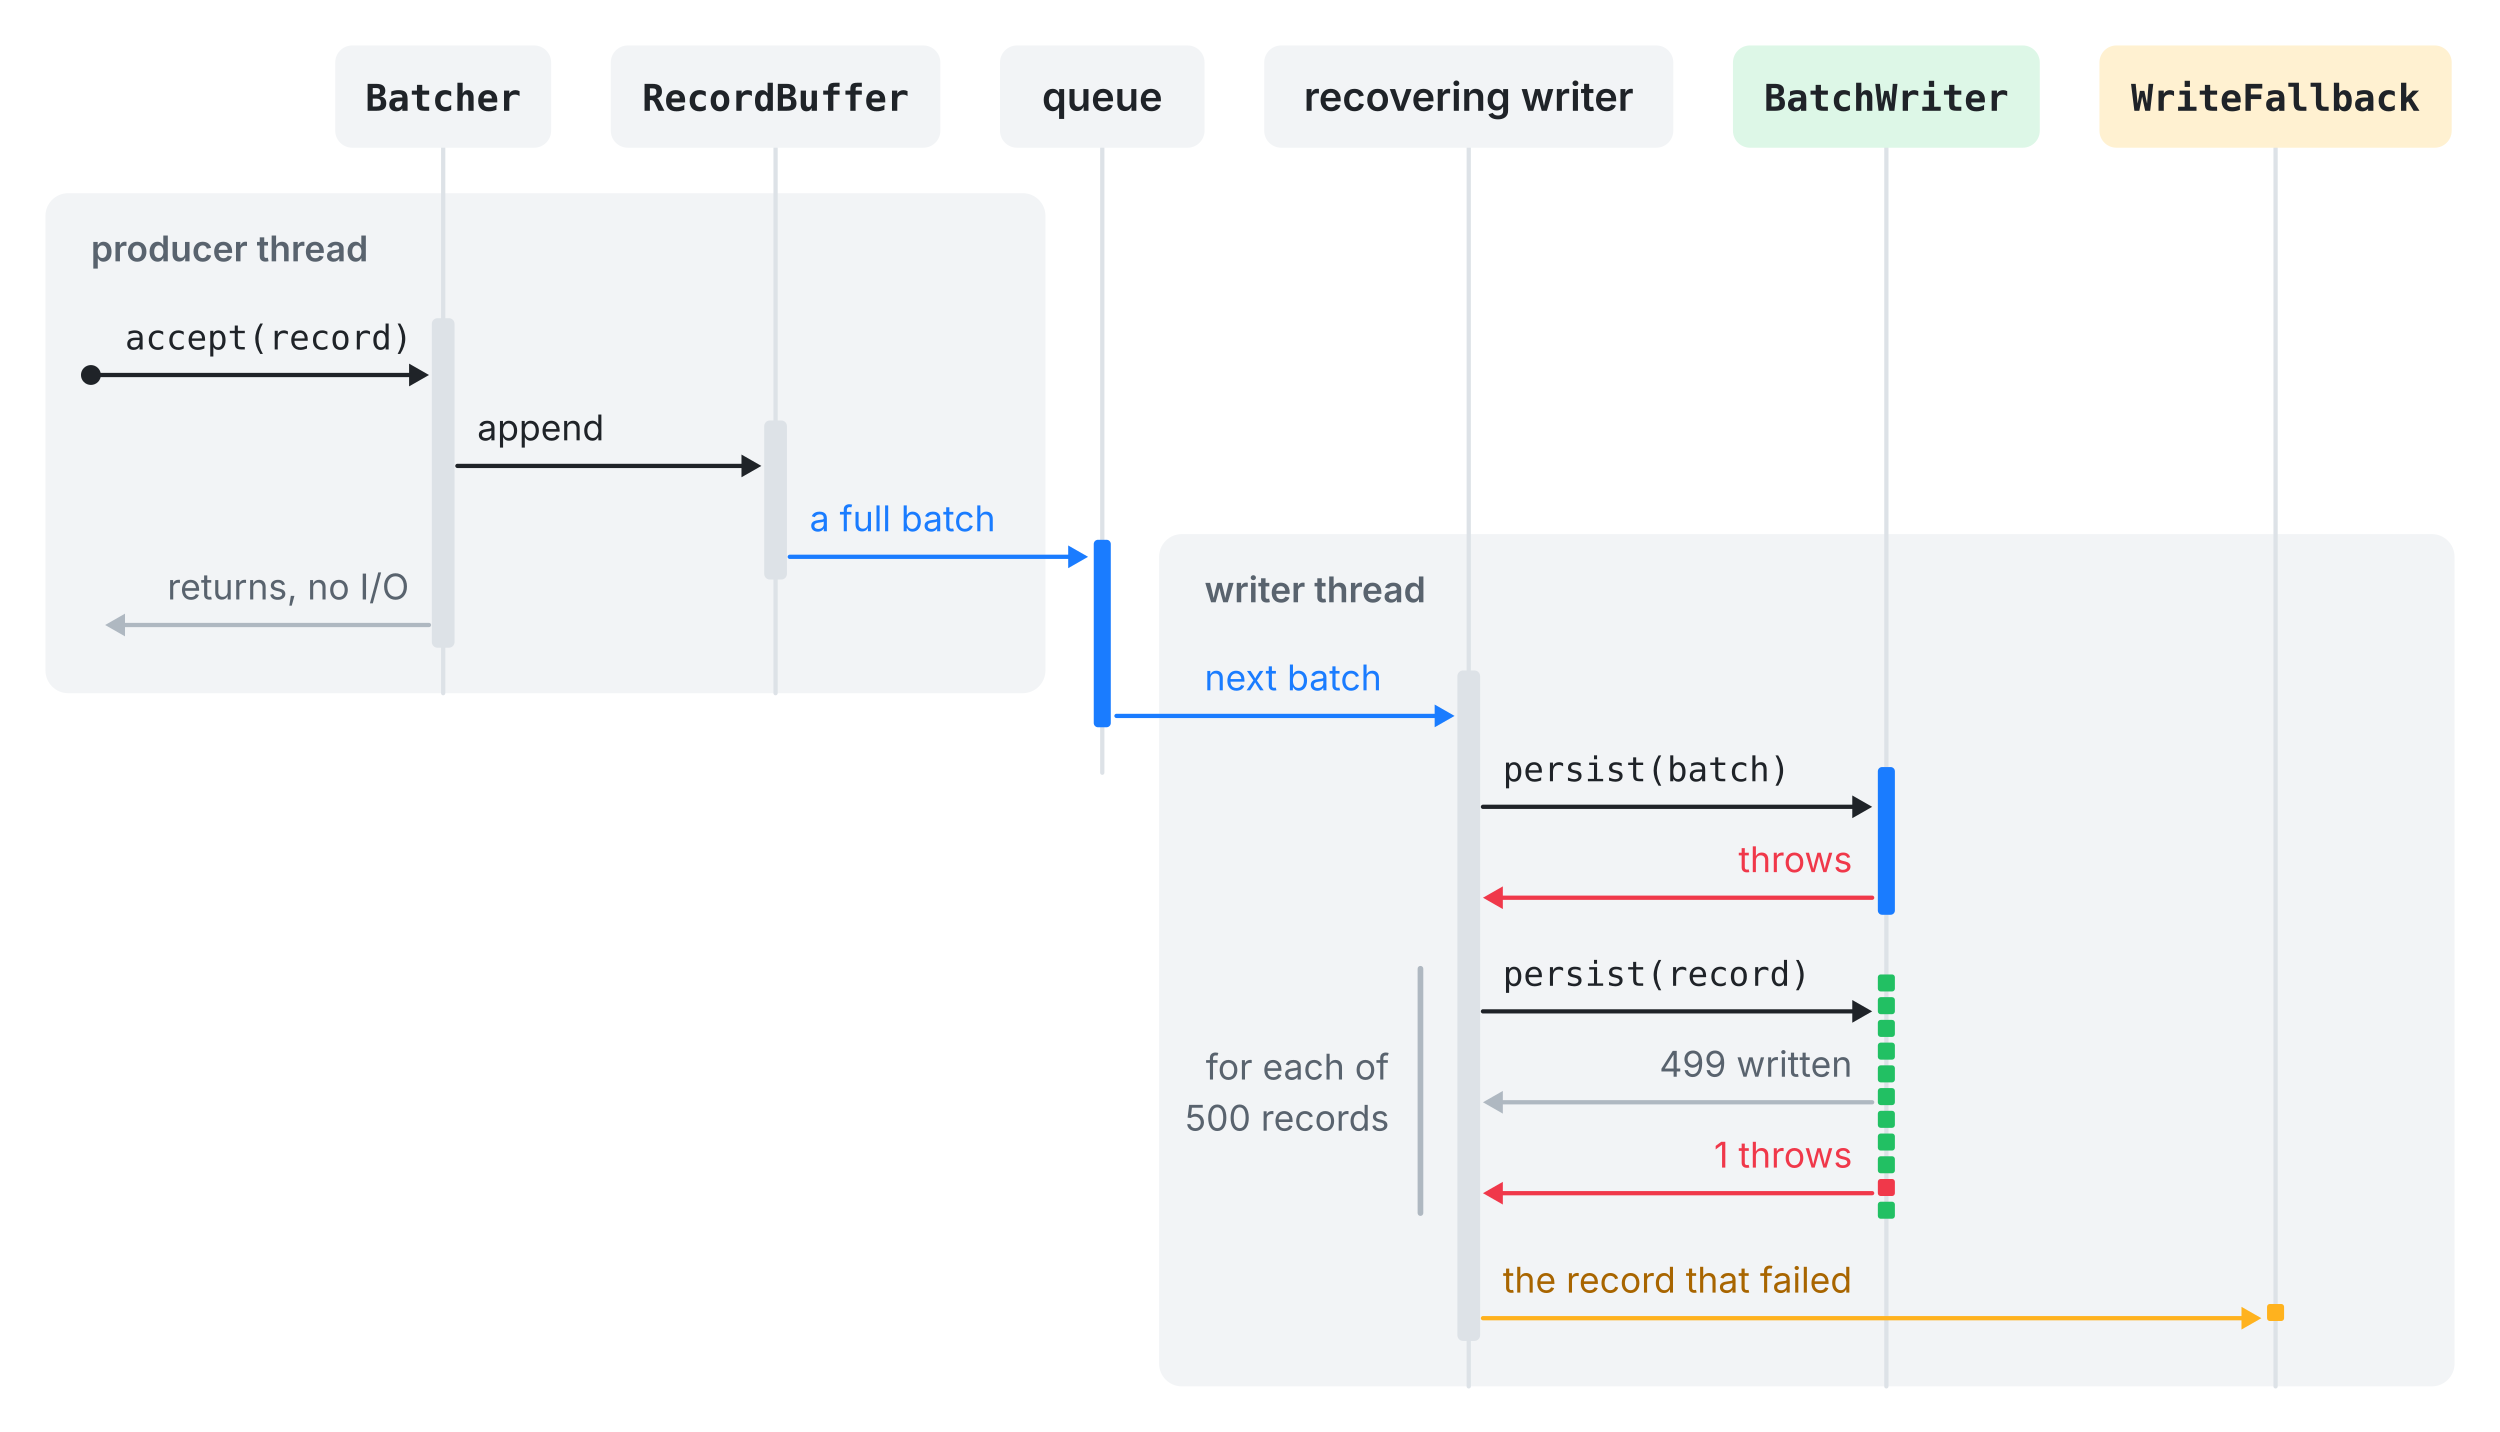
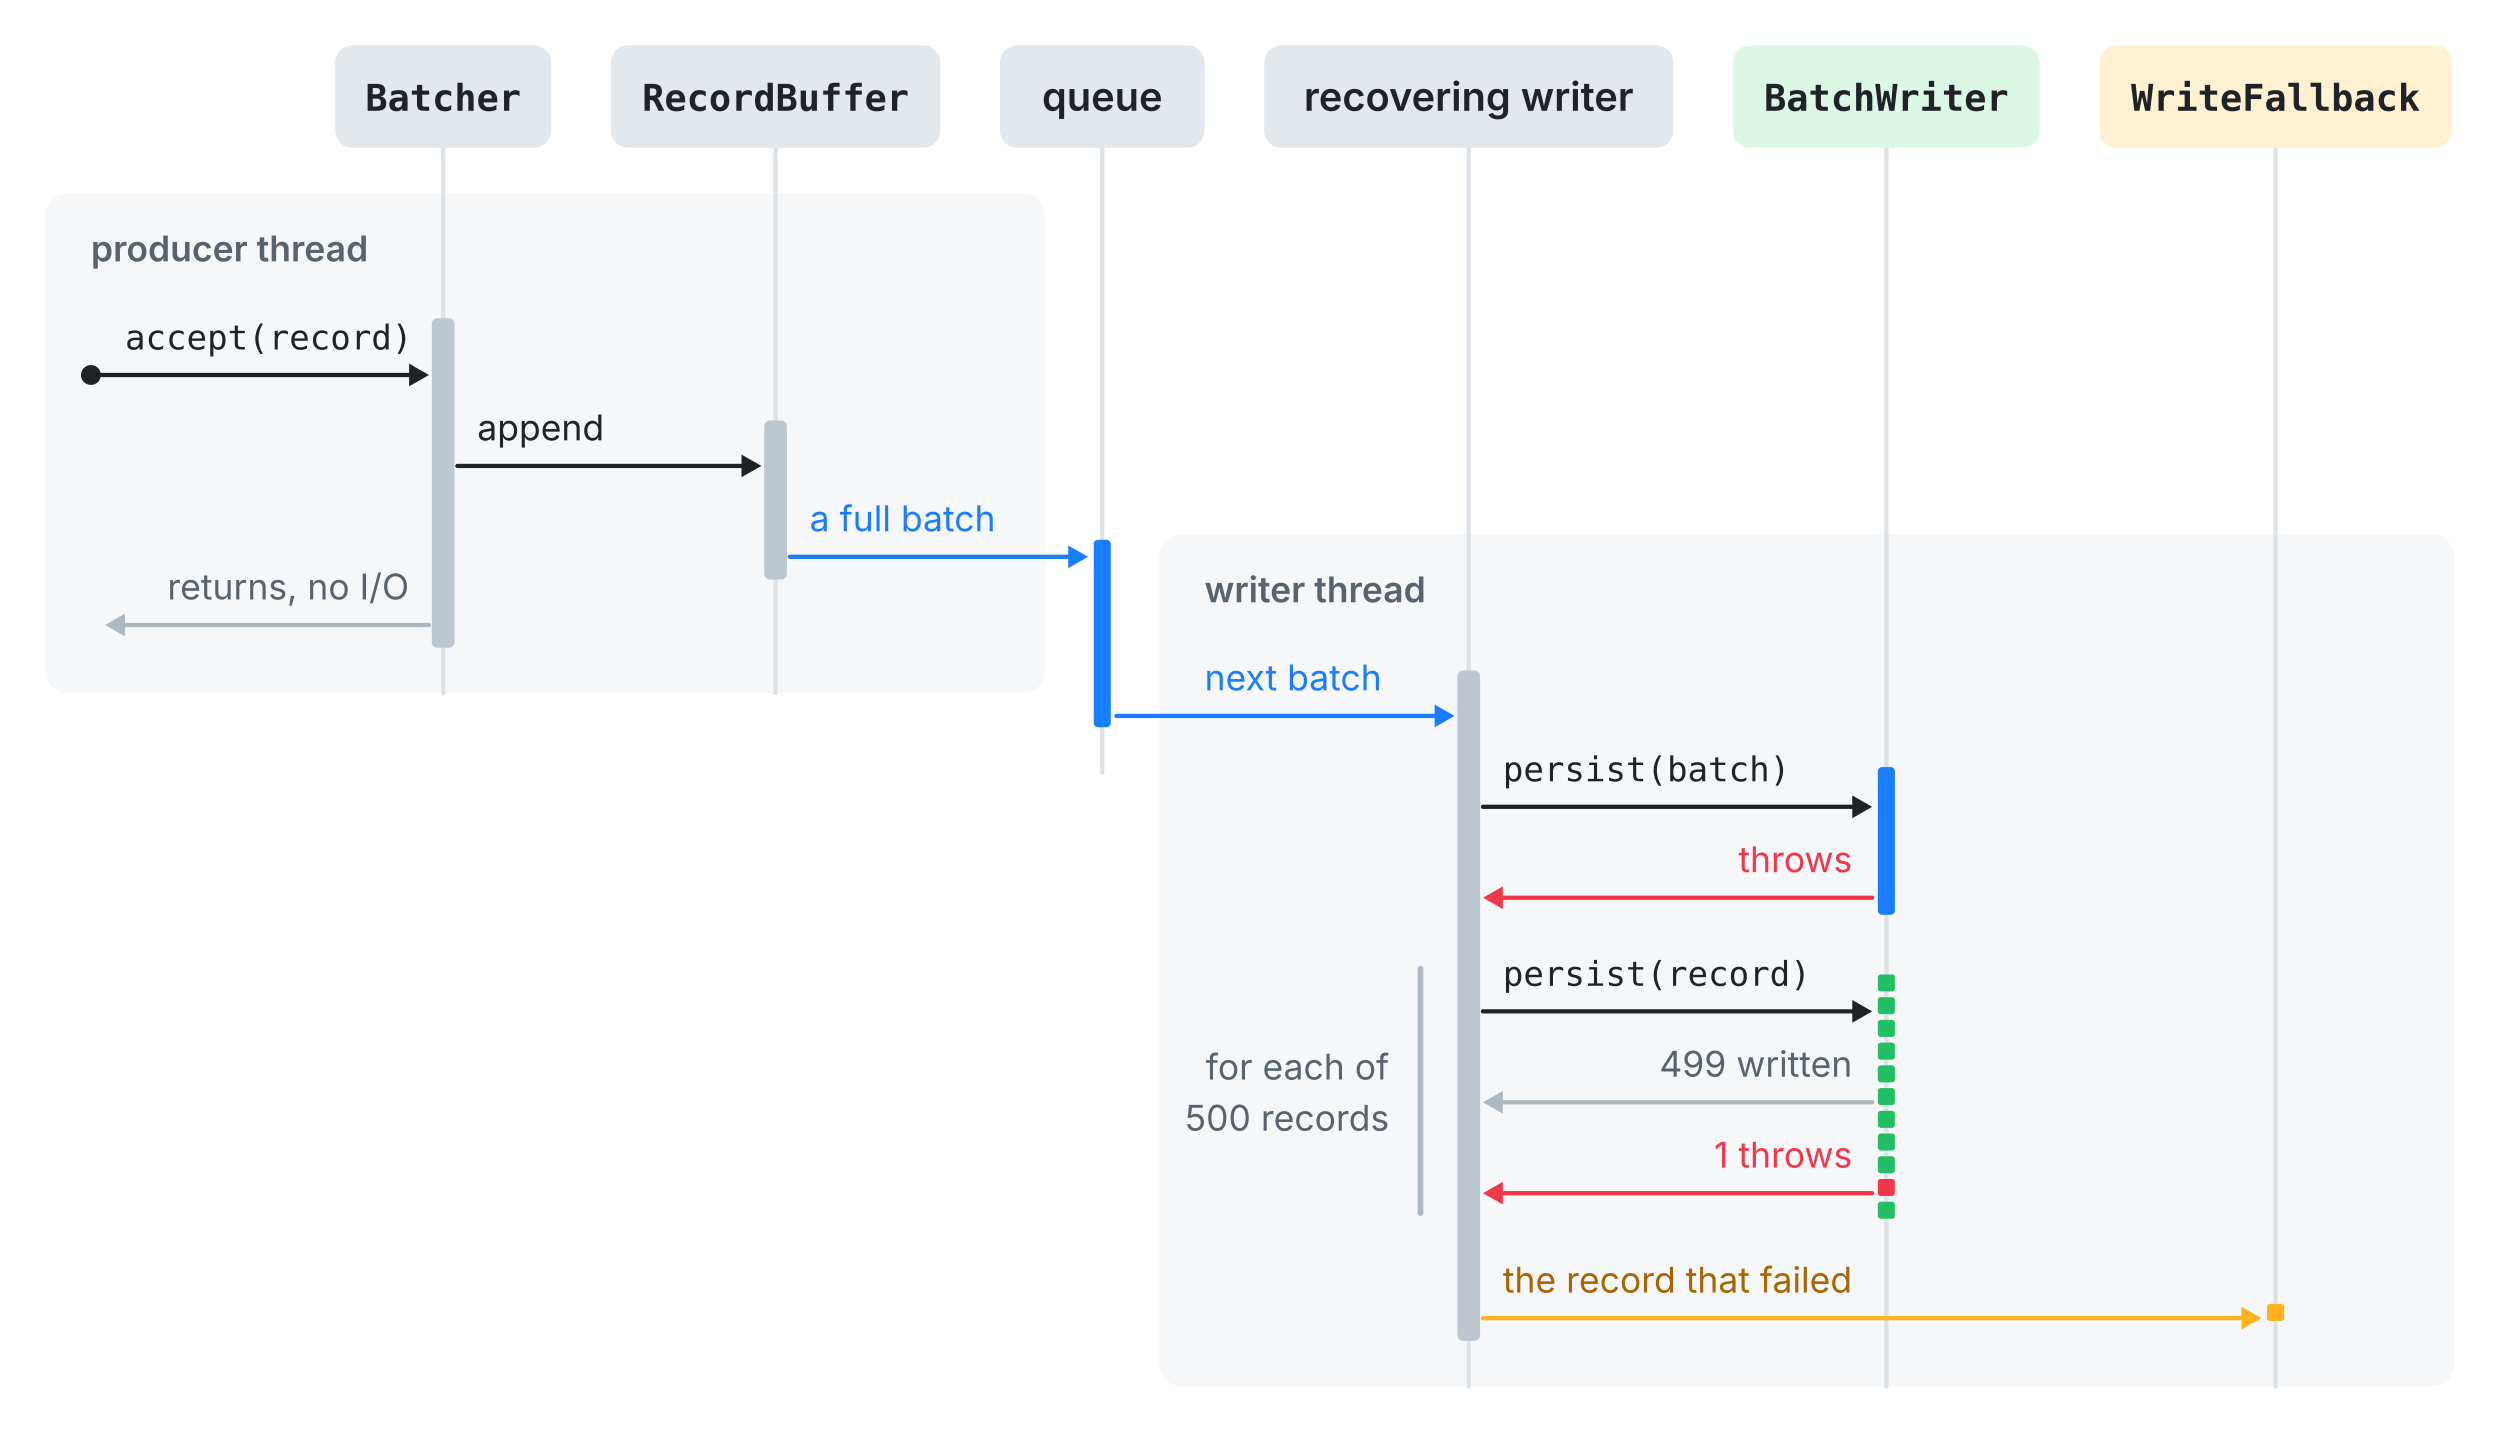
<svg xmlns="http://www.w3.org/2000/svg" viewBox="0 0 880 504" width="880" height="504" role="img">
-   <rect x="16.0" y="68.0" width="352.0" height="176.0" rx="8" fill="#F2F4F6" />
+   <rect x="16.0" y="68.0" width="352.0" height="176.0" rx="8" fill="#F5F7F9" />
  <text x="32.0" y="92.0" font-family="-apple-system, BlinkMacSystemFont, 'Segoe UI', Inter, Helvetica, Arial, sans-serif" font-size="12.5" font-weight="600" fill="#59636E" text-anchor="start">producer thread</text>
-   <rect x="408.0" y="188.0" width="456.0" height="300.0" rx="8" fill="#F2F4F6" />
+   <rect x="408.0" y="188.0" width="456.0" height="300.0" rx="8" fill="#F5F7F9" />
  <text x="424.0" y="212.0" font-family="-apple-system, BlinkMacSystemFont, 'Segoe UI', Inter, Helvetica, Arial, sans-serif" font-size="12.5" font-weight="600" fill="#59636E" text-anchor="start">writer thread</text>
  <path d="M156,52 L156,244" stroke="#DDE2E7" stroke-width="1.5" fill="none" stroke-linecap="round" stroke-linejoin="round" />
  <path d="M273.0,52 L273.0,244" stroke="#DDE2E7" stroke-width="1.5" fill="none" stroke-linecap="round" stroke-linejoin="round" />
  <path d="M388.0,52 L388.0,272" stroke="#DDE2E7" stroke-width="1.5" fill="none" stroke-linecap="round" stroke-linejoin="round" />
  <path d="M517.0,52 L517.0,488" stroke="#DDE2E7" stroke-width="1.5" fill="none" stroke-linecap="round" stroke-linejoin="round" />
  <path d="M664.0,52 L664.0,488" stroke="#DDE2E7" stroke-width="1.5" fill="none" stroke-linecap="round" stroke-linejoin="round" />
  <path d="M801.0,52 L801.0,488" stroke="#DDE2E7" stroke-width="1.5" fill="none" stroke-linecap="round" stroke-linejoin="round" />
-   <rect x="118.0" y="16.0" width="76.0" height="36.0" rx="6" fill="#F2F4F6" />
+   <rect x="118.0" y="16.0" width="76.0" height="36.0" rx="6" fill="#E3E8ED" />
  <text x="156.0" y="39.0" font-family="ui-monospace, SFMono-Regular, 'SF Mono', Menlo, Consolas, monospace" font-size="13" font-weight="600" fill="#1F2328" text-anchor="middle">Batcher</text>
-   <rect x="215.0" y="16.0" width="116.0" height="36.0" rx="6" fill="#F2F4F6" />
+   <rect x="215.0" y="16.0" width="116.0" height="36.0" rx="6" fill="#E3E8ED" />
  <text x="273.0" y="39.0" font-family="ui-monospace, SFMono-Regular, 'SF Mono', Menlo, Consolas, monospace" font-size="13" font-weight="600" fill="#1F2328" text-anchor="middle">RecordBuffer</text>
-   <rect x="352.0" y="16.0" width="72.0" height="36.0" rx="6" fill="#F2F4F6" />
+   <rect x="352.0" y="16.0" width="72.0" height="36.0" rx="6" fill="#E3E8ED" />
  <text x="388.0" y="39.0" font-family="-apple-system, BlinkMacSystemFont, 'Segoe UI', Inter, Helvetica, Arial, sans-serif" font-size="14" font-weight="600" fill="#1F2328" text-anchor="middle">queue</text>
-   <rect x="445.0" y="16.0" width="144.0" height="36.0" rx="6" fill="#F2F4F6" />
+   <rect x="445.0" y="16.0" width="144.0" height="36.0" rx="6" fill="#E3E8ED" />
  <text x="517.0" y="39.0" font-family="-apple-system, BlinkMacSystemFont, 'Segoe UI', Inter, Helvetica, Arial, sans-serif" font-size="14" font-weight="600" fill="#1F2328" text-anchor="middle">recovering writer</text>
  <rect x="610.0" y="16.0" width="108.0" height="36.0" rx="6" fill="#DDF7E7" />
  <text x="664.0" y="39.0" font-family="ui-monospace, SFMono-Regular, 'SF Mono', Menlo, Consolas, monospace" font-size="13" font-weight="600" fill="#1F2328" text-anchor="middle">BatchWriter</text>
  <rect x="739.0" y="16.0" width="124.0" height="36.0" rx="6" fill="#FFF1D1" />
  <text x="801.0" y="39.0" font-family="ui-monospace, SFMono-Regular, 'SF Mono', Menlo, Consolas, monospace" font-size="13" font-weight="600" fill="#1F2328" text-anchor="middle">WriteFallback</text>
-   <rect x="152.0" y="112.0" width="8.0" height="116.0" rx="2" fill="#DDE2E7" />
-   <rect x="269.0" y="148.0" width="8.0" height="56.0" rx="2" fill="#DDE2E7" />
-   <rect x="513.0" y="236.0" width="8.0" height="236.0" rx="2" fill="#DDE2E7" />
+   <rect x="152.0" y="112.0" width="8.0" height="116.0" rx="2" fill="#BEC7D0" />
+   <rect x="269.0" y="148.0" width="8.0" height="56.0" rx="2" fill="#BEC7D0" />
+   <rect x="513.0" y="236.0" width="8.0" height="236.0" rx="2" fill="#BEC7D0" />
  <rect x="385.0" y="190.0" width="6.0" height="66.0" rx="1.5" fill="#1A7CFF" />
  <rect x="661.0" y="270.0" width="6.0" height="52.0" rx="1.5" fill="#1A7CFF" />
  <rect x="661.0" y="343.0" width="6.0" height="6.0" rx="1" fill="#22C063" />
  <rect x="661.0" y="351.0" width="6.0" height="6.0" rx="1" fill="#22C063" />
  <rect x="661.0" y="359.0" width="6.0" height="6.0" rx="1" fill="#22C063" />
  <rect x="661.0" y="367.0" width="6.0" height="6.0" rx="1" fill="#22C063" />
  <rect x="661.0" y="375.0" width="6.0" height="6.0" rx="1" fill="#22C063" />
  <rect x="661.0" y="383.0" width="6.0" height="6.0" rx="1" fill="#22C063" />
  <rect x="661.0" y="391.0" width="6.0" height="6.0" rx="1" fill="#22C063" />
  <rect x="661.0" y="399.0" width="6.0" height="6.0" rx="1" fill="#22C063" />
  <rect x="661.0" y="407.0" width="6.0" height="6.0" rx="1" fill="#22C063" />
  <rect x="661.0" y="415.0" width="6.0" height="6.0" rx="1" fill="#F0384A" />
  <rect x="661.0" y="423.0" width="6.0" height="6.0" rx="1" fill="#22C063" />
  <rect x="798.0" y="459.0" width="6.0" height="6.0" rx="1" fill="#FFB21E" />
  <circle cx="32" cy="132" r="3.5" fill="#1F2328" />
  <path d="M32,132 L145,132" stroke="#1F2328" stroke-width="1.5" fill="none" stroke-linecap="round" stroke-linejoin="round" />
  <path d="M144,128 L151,132 L144,136 Z" fill="#1F2328" />
  <text x="44.0" y="123.0" font-family="ui-monospace, SFMono-Regular, 'SF Mono', Menlo, Consolas, monospace" font-size="12" font-weight="400" fill="#1F2328" text-anchor="start">accept(record)</text>
  <path d="M161,164 L262.0,164" stroke="#1F2328" stroke-width="1.5" fill="none" stroke-linecap="round" stroke-linejoin="round" />
  <path d="M261.0,160 L268.0,164 L261.0,168 Z" fill="#1F2328" />
  <text x="168.0" y="155.0" font-family="-apple-system, BlinkMacSystemFont, 'Segoe UI', Inter, Helvetica, Arial, sans-serif" font-size="12.5" font-weight="400" fill="#1F2328" text-anchor="start">append</text>
  <path d="M278.0,196 L377.0,196" stroke="#1A7CFF" stroke-width="1.5" fill="none" stroke-linecap="round" stroke-linejoin="round" />
  <path d="M376.0,192 L383.0,196 L376.0,200 Z" fill="#1A7CFF" />
  <text x="285.0" y="187.0" font-family="-apple-system, BlinkMacSystemFont, 'Segoe UI', Inter, Helvetica, Arial, sans-serif" font-size="12.5" font-weight="400" fill="#1A7CFF" text-anchor="start">a full batch</text>
  <path d="M151,220 L43,220" stroke="#AFB8C1" stroke-width="1.5" fill="none" stroke-linecap="round" stroke-linejoin="round" />
  <path d="M44,216 L37,220 L44,224 Z" fill="#AFB8C1" />
  <text x="144.0" y="211.0" font-family="-apple-system, BlinkMacSystemFont, 'Segoe UI', Inter, Helvetica, Arial, sans-serif" font-size="12.5" font-weight="400" fill="#59636E" text-anchor="end">returns, no I/O</text>
  <path d="M393.0,252 L506.0,252" stroke="#1A7CFF" stroke-width="1.5" fill="none" stroke-linecap="round" stroke-linejoin="round" />
  <path d="M505.0,248 L512.0,252 L505.0,256 Z" fill="#1A7CFF" />
  <text x="424.0" y="243.0" font-family="-apple-system, BlinkMacSystemFont, 'Segoe UI', Inter, Helvetica, Arial, sans-serif" font-size="12.5" font-weight="400" fill="#1A7CFF" text-anchor="start">next batch</text>
  <path d="M522.0,284 L653.0,284" stroke="#1F2328" stroke-width="1.5" fill="none" stroke-linecap="round" stroke-linejoin="round" />
  <path d="M652.0,280 L659.0,284 L652.0,288 Z" fill="#1F2328" />
  <text x="529.0" y="275.0" font-family="ui-monospace, SFMono-Regular, 'SF Mono', Menlo, Consolas, monospace" font-size="12" font-weight="400" fill="#1F2328" text-anchor="start">persist(batch)</text>
  <path d="M659.0,316 L528.0,316" stroke="#F0384A" stroke-width="1.5" fill="none" stroke-linecap="round" stroke-linejoin="round" />
  <path d="M529.0,312 L522.0,316 L529.0,320 Z" fill="#F0384A" />
  <text x="652.0" y="307.0" font-family="-apple-system, BlinkMacSystemFont, 'Segoe UI', Inter, Helvetica, Arial, sans-serif" font-size="12.5" font-weight="400" fill="#F0384A" text-anchor="end">throws</text>
  <rect x="499.0" y="340.0" width="2.0" height="88.0" rx="1" fill="#AFB8C1" />
  <text x="489.0" y="380.0" font-family="-apple-system, BlinkMacSystemFont, 'Segoe UI', Inter, Helvetica, Arial, sans-serif" font-size="12.5" font-weight="400" fill="#59636E" text-anchor="end">for each of</text>
  <text x="489.0" y="398.0" font-family="-apple-system, BlinkMacSystemFont, 'Segoe UI', Inter, Helvetica, Arial, sans-serif" font-size="12.5" font-weight="400" fill="#59636E" text-anchor="end">500 records</text>
  <path d="M522.0,356 L653.0,356" stroke="#1F2328" stroke-width="1.5" fill="none" stroke-linecap="round" stroke-linejoin="round" />
  <path d="M652.0,352 L659.0,356 L652.0,360 Z" fill="#1F2328" />
  <text x="529.0" y="347.0" font-family="ui-monospace, SFMono-Regular, 'SF Mono', Menlo, Consolas, monospace" font-size="12" font-weight="400" fill="#1F2328" text-anchor="start">persist(record)</text>
  <path d="M659.0,388 L528.0,388" stroke="#AFB8C1" stroke-width="1.5" fill="none" stroke-linecap="round" stroke-linejoin="round" />
  <path d="M529.0,384 L522.0,388 L529.0,392 Z" fill="#AFB8C1" />
  <text x="652.0" y="379.0" font-family="-apple-system, BlinkMacSystemFont, 'Segoe UI', Inter, Helvetica, Arial, sans-serif" font-size="12.5" font-weight="400" fill="#59636E" text-anchor="end">499 written</text>
  <path d="M659.0,420 L528.0,420" stroke="#F0384A" stroke-width="1.5" fill="none" stroke-linecap="round" stroke-linejoin="round" />
  <path d="M529.0,416 L522.0,420 L529.0,424 Z" fill="#F0384A" />
  <text x="652.0" y="411.0" font-family="-apple-system, BlinkMacSystemFont, 'Segoe UI', Inter, Helvetica, Arial, sans-serif" font-size="12.5" font-weight="400" fill="#F0384A" text-anchor="end">1 throws</text>
  <path d="M522.0,464 L790.0,464" stroke="#FFB21E" stroke-width="1.5" fill="none" stroke-linecap="round" stroke-linejoin="round" />
  <path d="M789.0,460 L796.0,464 L789.0,468 Z" fill="#FFB21E" />
  <text x="529.0" y="455.0" font-family="-apple-system, BlinkMacSystemFont, 'Segoe UI', Inter, Helvetica, Arial, sans-serif" font-size="12.5" font-weight="400" fill="#A86500" text-anchor="start">the record that failed</text>
</svg>
